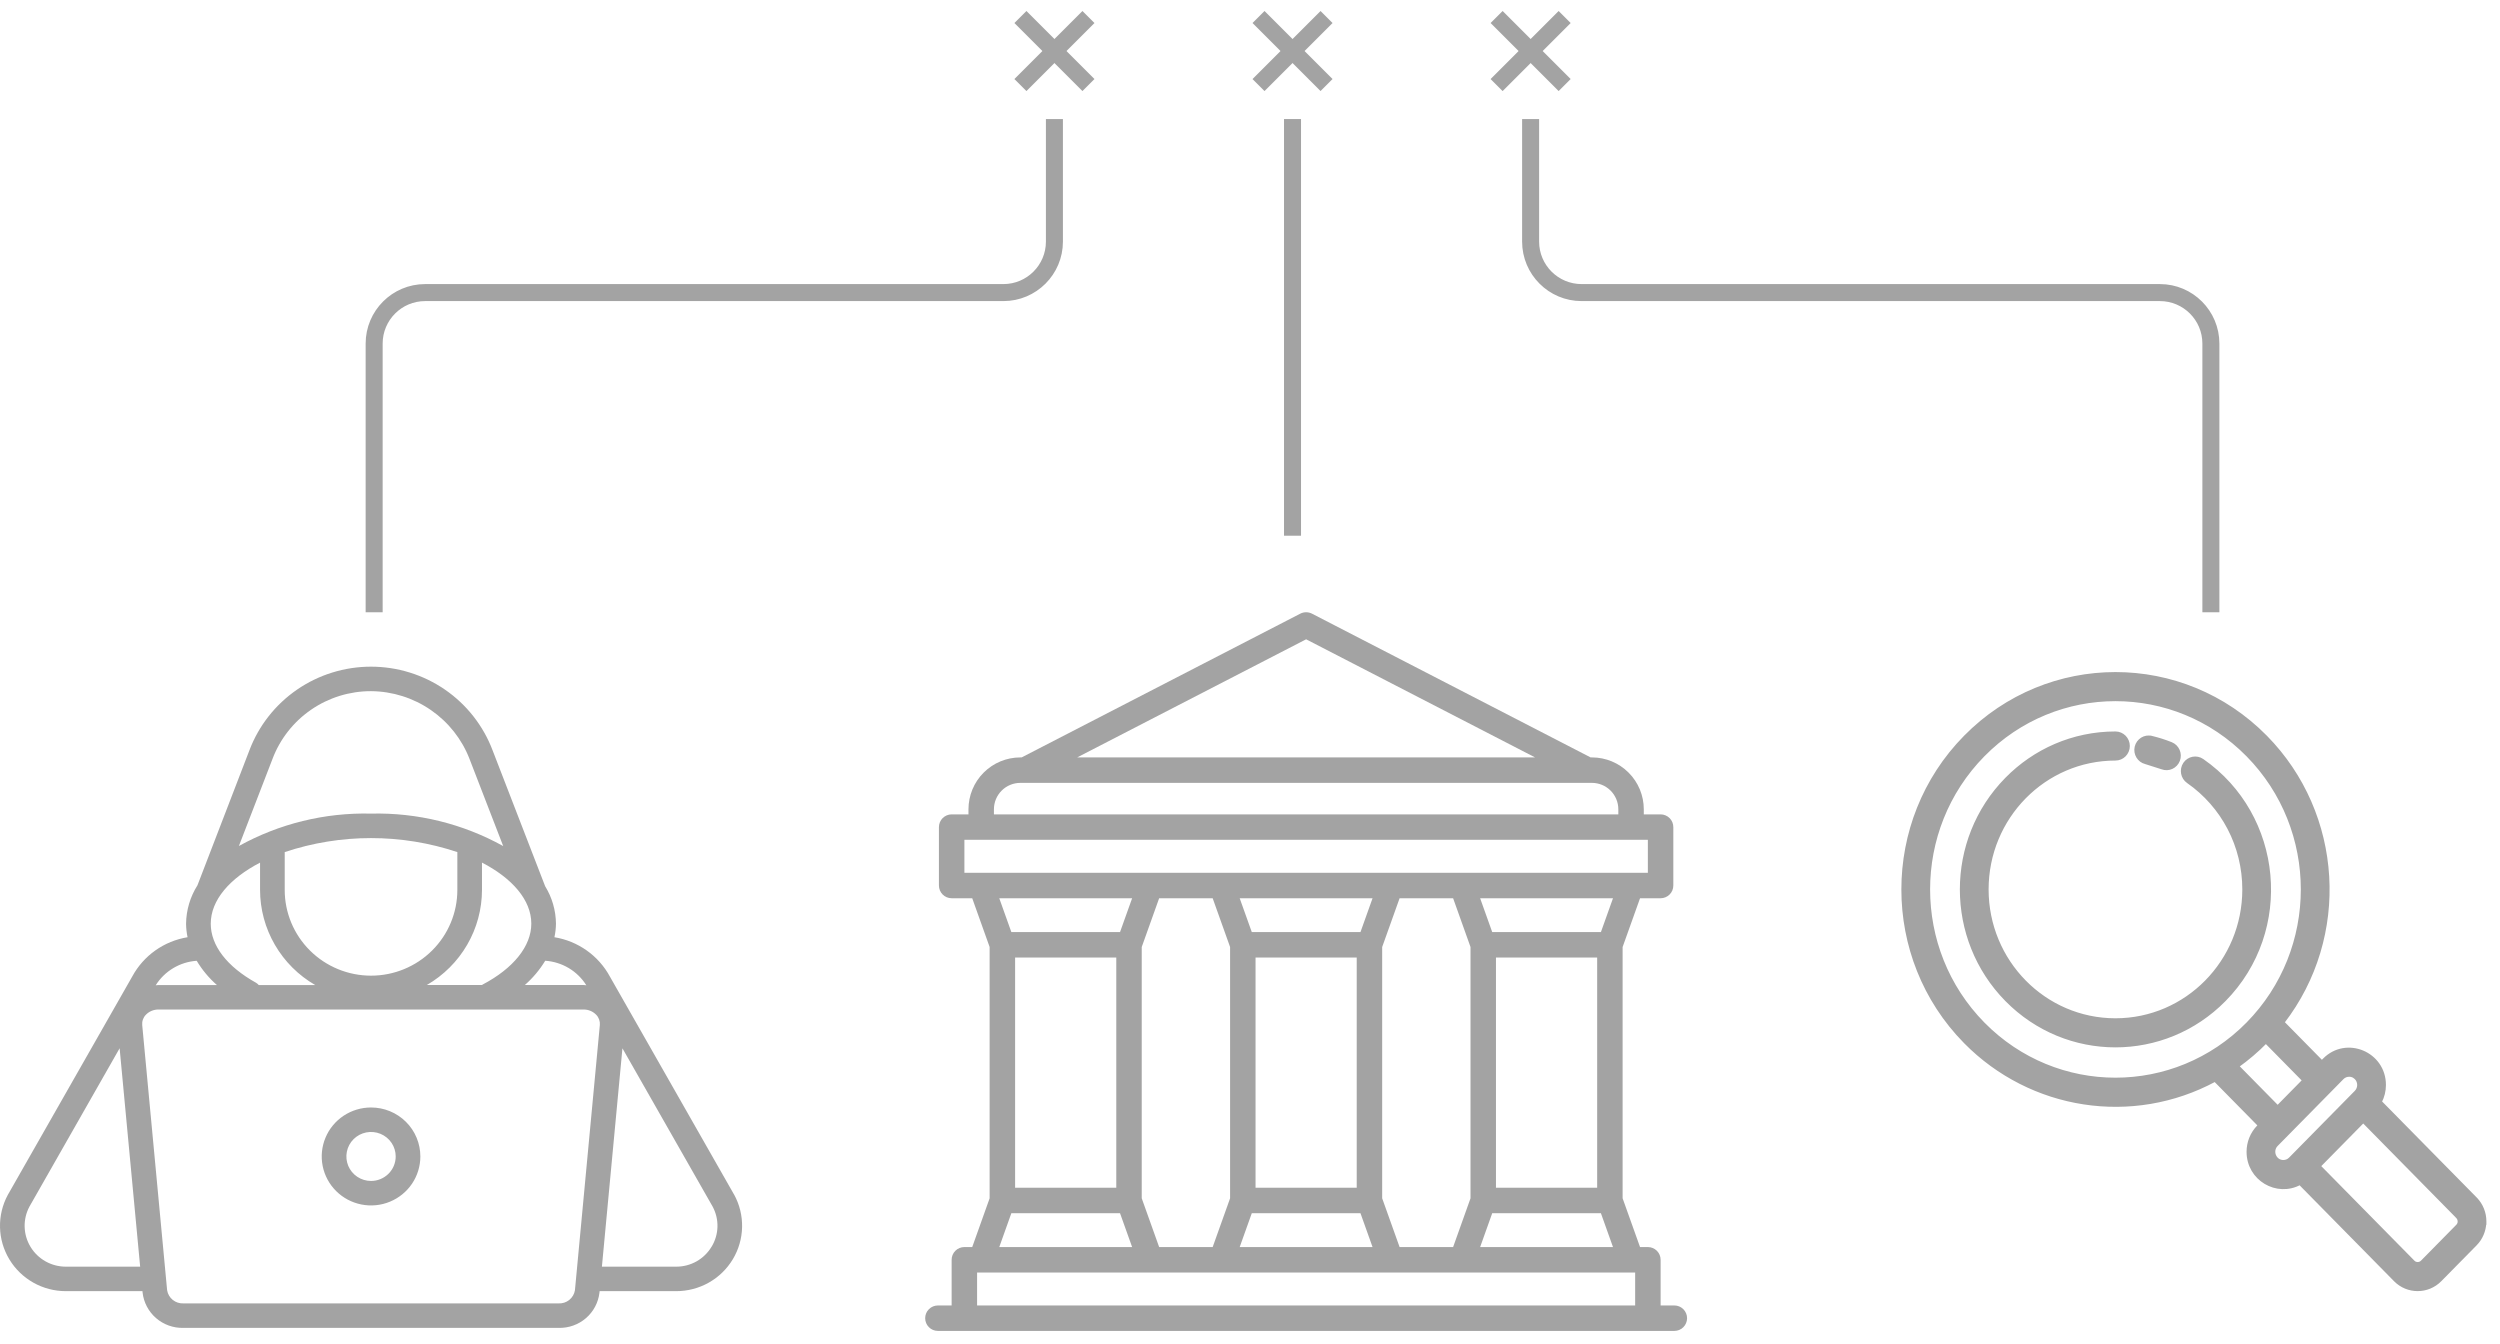
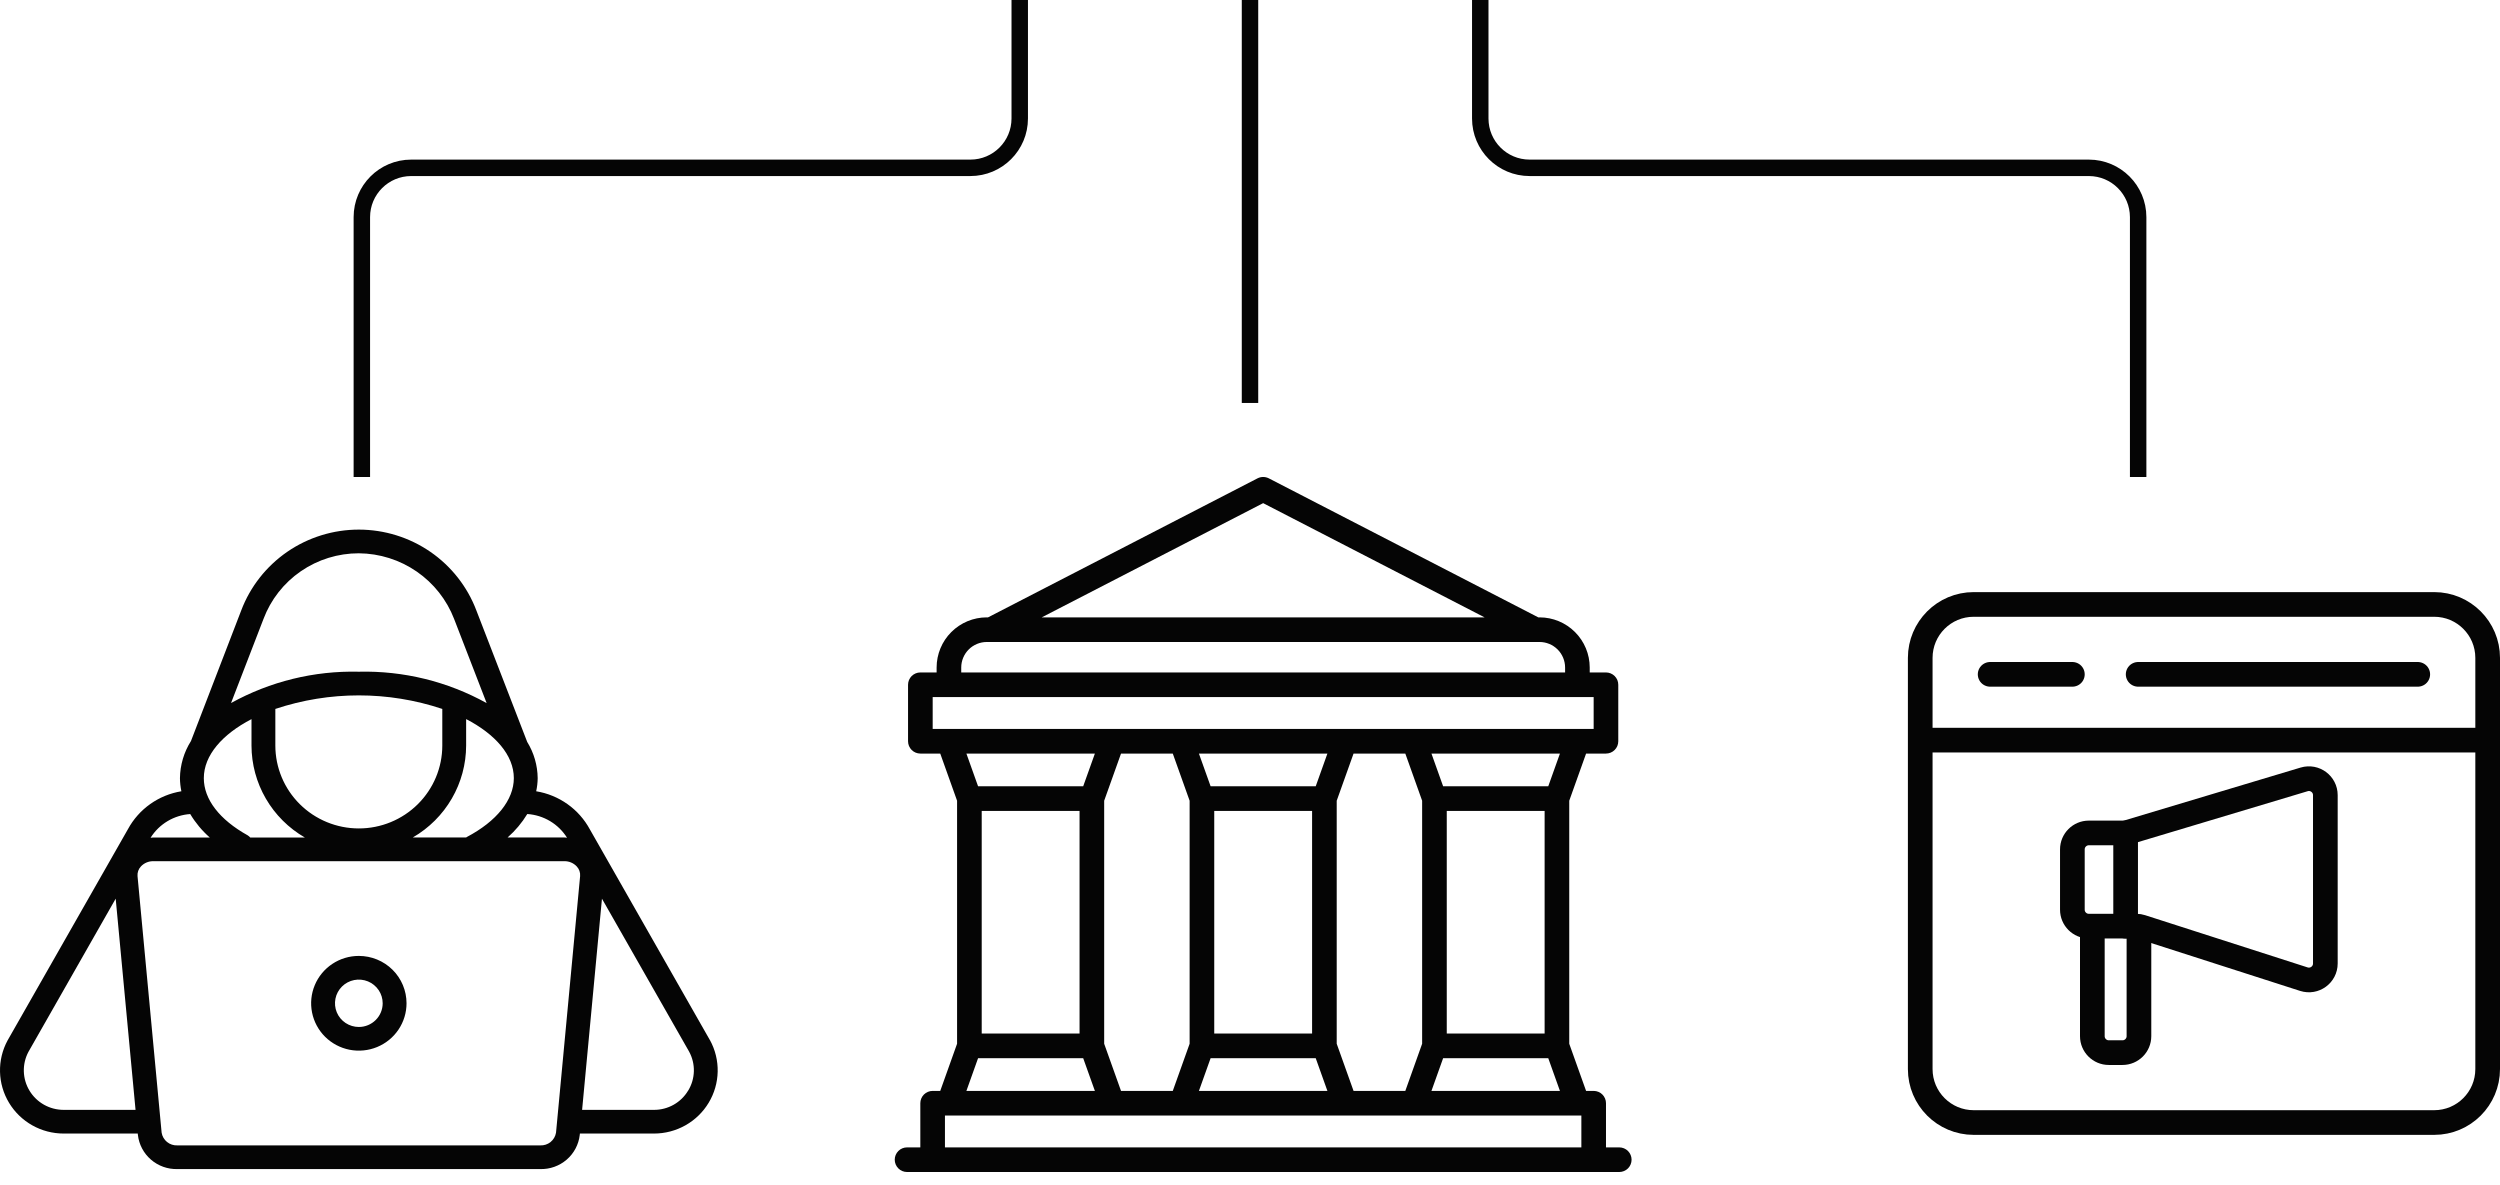
- <svg xmlns="http://www.w3.org/2000/svg" width="147" height="79" viewBox="0 0 147 79" fill="none">
-   <path d="M98.452 76.761H97.644V74.075C97.644 73.977 97.625 73.88 97.587 73.789C97.549 73.698 97.494 73.615 97.425 73.546C97.355 73.477 97.273 73.421 97.182 73.384C97.091 73.346 96.994 73.327 96.895 73.327H96.434L95.41 70.46V55.684L96.434 52.817H97.643C97.741 52.817 97.838 52.797 97.929 52.76C98.02 52.722 98.103 52.667 98.172 52.597C98.242 52.528 98.297 52.446 98.335 52.355C98.372 52.264 98.391 52.166 98.391 52.068V48.634C98.391 48.535 98.372 48.438 98.335 48.347C98.297 48.257 98.242 48.174 98.172 48.104C98.103 48.035 98.02 47.98 97.929 47.942C97.838 47.904 97.741 47.885 97.643 47.885H96.655V47.584C96.654 46.776 96.333 46.001 95.761 45.43C95.19 44.858 94.415 44.537 93.607 44.536H93.528L77.144 36.083C77.037 36.029 76.92 36 76.8 36C76.681 36 76.563 36.029 76.457 36.083L60.073 44.536H59.994C59.185 44.537 58.411 44.858 57.839 45.43C57.268 46.001 56.947 46.776 56.946 47.584V47.885H55.958C55.86 47.885 55.762 47.904 55.671 47.942C55.581 47.98 55.498 48.035 55.428 48.104C55.359 48.174 55.304 48.257 55.266 48.347C55.229 48.438 55.209 48.535 55.209 48.634V52.068C55.209 52.166 55.229 52.264 55.266 52.355C55.304 52.446 55.359 52.528 55.428 52.597C55.498 52.667 55.581 52.722 55.671 52.76C55.762 52.797 55.86 52.817 55.958 52.817H57.167L58.19 55.684V70.46L57.167 73.327H56.705C56.606 73.327 56.509 73.346 56.418 73.384C56.328 73.421 56.245 73.476 56.175 73.546C56.106 73.615 56.051 73.698 56.013 73.789C55.975 73.88 55.956 73.977 55.956 74.075V76.761H55.149C54.95 76.761 54.76 76.84 54.62 76.98C54.479 77.121 54.4 77.311 54.4 77.51C54.4 77.708 54.479 77.899 54.62 78.039C54.76 78.18 54.95 78.258 55.149 78.258H98.452C98.65 78.258 98.841 78.18 98.981 78.039C99.121 77.899 99.2 77.708 99.2 77.51C99.2 77.311 99.121 77.121 98.981 76.98C98.841 76.84 98.65 76.761 98.452 76.761ZM82.296 73.327L81.272 70.46V55.684L82.296 52.817H85.443L86.466 55.684V70.46L85.443 73.327L82.296 73.327ZM68.158 73.327L67.134 70.46V55.684L68.158 52.817H71.305L72.329 55.684V70.46L71.305 73.327H68.158ZM59.688 56.303H65.637V69.84H59.688V56.303ZM73.826 56.303H79.775V69.84H73.826V56.303ZM79.996 54.806H73.605L72.894 52.817H80.706L79.996 54.806ZM73.605 71.338H79.996L80.706 73.327H72.894L73.605 71.338ZM93.913 69.84H87.963V56.303H93.913V69.84ZM87.742 71.338H94.134L94.844 73.327H87.032L87.742 71.338ZM94.134 54.806H87.742L87.032 52.817H94.844L94.134 54.806ZM76.8 37.591L90.262 44.536H63.338L76.8 37.591ZM58.443 47.584C58.443 47.173 58.607 46.779 58.898 46.488C59.188 46.197 59.582 46.034 59.994 46.033H93.607C94.018 46.034 94.412 46.197 94.703 46.488C94.994 46.779 95.157 47.173 95.158 47.584V47.885H58.443V47.584ZM56.707 49.382H96.894V51.319H56.707V49.382ZM66.569 52.817L65.858 54.806H59.467L58.757 52.817L66.569 52.817ZM59.467 71.338H65.858L66.569 73.327H58.757L59.467 71.338ZM57.453 76.761V74.824H96.147V76.761L57.453 76.761Z" fill="#666666" fill-opacity="0.6" />
-   <path d="M43.166 70.246L35.863 57.425C35.534 56.817 35.069 56.291 34.503 55.89C33.937 55.488 33.286 55.221 32.6 55.109C32.657 54.847 32.688 54.58 32.691 54.313C32.683 53.534 32.463 52.773 32.054 52.109L28.965 44.121C28.419 42.676 27.443 41.431 26.166 40.551C24.888 39.672 23.372 39.201 21.817 39.2C20.264 39.2 18.746 39.67 17.468 40.548C16.191 41.427 15.213 42.671 14.666 44.116C14.666 44.116 11.616 52.04 11.611 52.055C11.183 52.732 10.951 53.513 10.941 54.313C10.944 54.58 10.973 54.847 11.028 55.109C10.345 55.221 9.697 55.486 9.134 55.886C8.57 56.285 8.107 56.808 7.779 57.413L0.459 70.261C0.143 70.846 -0.015 71.503 0.001 72.168C0.017 72.832 0.206 73.481 0.55 74.051C0.894 74.621 1.38 75.093 1.962 75.42C2.545 75.748 3.202 75.92 3.871 75.92H8.376L8.384 76.002C8.449 76.584 8.733 77.121 9.177 77.505C9.622 77.89 10.196 78.095 10.786 78.08H32.847C33.437 78.095 34.011 77.89 34.456 77.505C34.9 77.121 35.184 76.584 35.249 76.002L35.257 75.92H39.762C40.432 75.92 41.092 75.748 41.675 75.419C42.258 75.091 42.746 74.617 43.089 74.045C43.433 73.473 43.621 72.822 43.635 72.156C43.649 71.49 43.488 70.832 43.169 70.246H43.166ZM34.477 57.934C34.422 57.934 34.368 57.918 34.313 57.918H30.862C31.332 57.506 31.735 57.025 32.059 56.492C32.548 56.525 33.023 56.673 33.444 56.924C33.864 57.175 34.218 57.522 34.477 57.936V57.934ZM15.214 57.92C15.17 57.87 15.119 57.827 15.063 57.791C13.341 56.833 12.392 55.598 12.392 54.313C12.392 52.922 13.516 51.644 15.291 50.723V52.329C15.293 53.461 15.593 54.573 16.162 55.553C16.73 56.534 17.548 57.35 18.533 57.92H15.214ZM16.741 50.103C20.035 49.005 23.598 49.005 26.892 50.103V52.329C26.892 53.666 26.357 54.948 25.405 55.893C24.453 56.838 23.162 57.369 21.817 57.369C20.471 57.369 19.18 56.838 18.228 55.893C17.276 54.948 16.741 53.666 16.741 52.329V50.103ZM28.341 52.329V50.72C30.117 51.641 31.241 52.919 31.241 54.31C31.241 55.631 30.197 56.937 28.375 57.894C28.364 57.9 28.357 57.91 28.346 57.917H25.1C26.084 57.348 26.902 56.532 27.47 55.552C28.039 54.572 28.339 53.46 28.341 52.329ZM16.02 44.632C16.461 43.459 17.253 42.447 18.289 41.734C19.325 41.02 20.556 40.639 21.817 40.64C23.075 40.65 24.302 41.037 25.335 41.75C26.369 42.463 27.163 43.469 27.612 44.637L29.588 49.749C27.216 48.434 24.532 47.775 21.817 47.84C19.102 47.774 16.419 48.432 14.047 49.745L16.02 44.632ZM11.566 56.494C11.885 57.028 12.286 57.509 12.754 57.92H9.32C9.264 57.92 9.21 57.933 9.155 57.936C9.413 57.523 9.766 57.177 10.186 56.926C10.605 56.676 11.078 56.528 11.566 56.494ZM3.871 74.48C3.454 74.48 3.043 74.373 2.68 74.17C2.316 73.966 2.011 73.672 1.796 73.317C1.58 72.962 1.461 72.558 1.449 72.143C1.437 71.729 1.534 71.318 1.729 70.952L7.034 61.638L8.241 74.48H3.871ZM32.847 76.64H10.786C10.558 76.65 10.335 76.578 10.158 76.435C9.982 76.293 9.864 76.091 9.827 75.868L8.362 60.268C8.353 60.16 8.366 60.052 8.402 59.95C8.438 59.848 8.495 59.754 8.57 59.676C8.666 59.574 8.782 59.494 8.912 59.439C9.041 59.385 9.18 59.358 9.32 59.36H34.313C34.453 59.358 34.592 59.385 34.721 59.439C34.85 59.494 34.967 59.574 35.063 59.676C35.138 59.754 35.195 59.848 35.231 59.95C35.267 60.052 35.28 60.16 35.271 60.268L33.806 75.868C33.769 76.091 33.651 76.293 33.475 76.435C33.298 76.578 33.075 76.65 32.847 76.64ZM41.837 73.311C41.624 73.668 41.32 73.964 40.956 74.169C40.592 74.374 40.18 74.481 39.762 74.48H35.392L36.599 61.641L41.899 70.94C42.098 71.306 42.197 71.718 42.187 72.133C42.177 72.549 42.057 72.955 41.84 73.311H41.837Z" fill="#666666" fill-opacity="0.6" />
-   <path d="M21.817 65.12C21.243 65.12 20.683 65.289 20.206 65.605C19.729 65.921 19.357 66.371 19.138 66.898C18.918 67.424 18.861 68.003 18.973 68.562C19.085 69.12 19.361 69.633 19.766 70.036C20.172 70.439 20.689 70.713 21.251 70.824C21.814 70.936 22.397 70.879 22.927 70.66C23.457 70.442 23.91 70.073 24.228 69.6C24.547 69.126 24.717 68.569 24.717 68C24.717 67.236 24.412 66.503 23.868 65.963C23.324 65.423 22.586 65.12 21.817 65.12ZM21.817 69.44C21.53 69.44 21.25 69.355 21.011 69.197C20.773 69.039 20.587 68.814 20.477 68.551C20.368 68.288 20.339 67.998 20.395 67.719C20.451 67.439 20.589 67.183 20.792 66.981C20.994 66.78 21.253 66.643 21.534 66.587C21.815 66.532 22.107 66.56 22.372 66.669C22.637 66.778 22.863 66.963 23.023 67.2C23.182 67.436 23.267 67.715 23.267 68C23.267 68.382 23.114 68.748 22.842 69.018C22.57 69.288 22.202 69.44 21.817 69.44Z" fill="#666666" fill-opacity="0.6" />
-   <path d="M145.556 70.481L145.484 70.551L145.556 70.481L139.949 64.789C140.112 64.48 140.193 64.139 140.193 63.798C140.193 61.929 137.959 61.006 136.668 62.316L136.528 62.459L134.222 60.117C138.117 55.077 137.687 47.867 133.223 43.333L133.223 43.333C128.344 38.379 120.437 38.379 115.558 43.333C110.681 48.286 110.681 56.313 115.558 61.266C119.425 65.193 125.39 66.123 130.244 63.503L132.872 66.172L132.801 66.245C132.399 66.653 132.198 67.19 132.198 67.726C132.198 69.329 133.884 70.309 135.236 69.573L140.841 75.265C141.567 76.002 142.75 76.002 143.476 75.265L145.556 73.153L145.556 73.153C145.892 72.81 146.071 72.367 146.094 71.917H146.1V71.817C146.1 71.333 145.918 70.848 145.556 70.481ZM137.058 64.06L137.058 64.06L137.724 63.382C137.835 63.269 137.982 63.213 138.129 63.213C138.26 63.213 138.354 63.252 138.419 63.292C138.452 63.313 138.478 63.334 138.498 63.351C138.505 63.357 138.51 63.362 138.516 63.367C138.518 63.369 138.521 63.372 138.524 63.374C138.528 63.378 138.533 63.382 138.537 63.385C138.538 63.386 138.54 63.388 138.542 63.389C138.758 63.616 138.756 63.986 138.535 64.211L134.667 68.139C134.555 68.253 134.408 68.309 134.261 68.309C133.746 68.309 133.498 67.675 133.855 67.312L137.058 64.06ZM144.609 71.818V71.866C144.599 71.946 144.564 72.025 144.502 72.087L142.422 74.199C142.422 74.199 142.422 74.199 142.422 74.199C142.278 74.344 142.039 74.344 141.897 74.199L136.351 68.568L138.958 65.92L144.5 71.549L144.572 71.479L144.5 71.549C144.572 71.623 144.609 71.72 144.609 71.818ZM129.498 44.715L129.498 44.715C129.158 44.478 128.695 44.569 128.463 44.912L128.463 44.912C128.234 45.257 128.319 45.726 128.659 45.96C130.706 47.385 131.948 49.734 131.948 52.298C131.948 56.54 128.563 59.975 124.389 59.975C120.215 59.975 116.83 56.54 116.83 52.298C116.83 48.056 120.215 44.621 124.389 44.621C124.802 44.621 125.134 44.281 125.134 43.865C125.134 43.45 124.802 43.11 124.389 43.11C121.889 43.11 119.626 44.138 117.99 45.802C114.456 49.39 114.456 55.206 117.99 58.794C121.524 62.383 127.254 62.383 130.789 58.794C134.806 54.715 134.158 47.951 129.498 44.715ZM125.618 43.924L125.618 43.925C125.525 44.325 125.767 44.733 126.164 44.831L127.124 45.137C127.507 45.286 127.935 45.09 128.082 44.705C128.23 44.318 128.04 43.883 127.658 43.732C127.266 43.577 126.927 43.471 126.516 43.369L126.492 43.466L126.516 43.369C126.115 43.27 125.715 43.521 125.618 43.924ZM133.926 65.104L131.549 62.691C132.153 62.261 132.715 61.781 133.235 61.251L135.477 63.528L133.926 65.104ZM116.612 44.399C120.907 40.038 127.871 40.038 132.166 44.399C136.463 48.762 136.461 55.835 132.166 60.197C127.871 64.558 120.907 64.558 116.612 60.197C112.316 55.835 112.316 48.761 116.612 44.399Z" fill="#666666" fill-opacity="0.6" stroke="#A3A3A3" stroke-width="0.2" />
-   <path d="M22 36V20.204C22 18.547 23.343 17.204 25 17.204H59C60.657 17.204 62 15.861 62 14.204V7" stroke="#A3A3A3" />
-   <path d="M130 36V20.204C130 18.547 128.657 17.204 127 17.204H93C91.343 17.204 90 15.861 90 14.204V7" stroke="#A3A3A3" />
-   <path d="M76 7V31.5" stroke="#A3A3A3" />
-   <path d="M64.001 1.001L60 5.002" stroke="#A3A3A3" />
-   <path d="M64.001 5.001L60 1" stroke="#A3A3A3" />
-   <path d="M78.001 1.001L74 5.002" stroke="#A3A3A3" />
-   <path d="M78.001 5.001L74 1" stroke="#A3A3A3" />
-   <path d="M92.001 1.001L88 5.002" stroke="#A3A3A3" />
-   <path d="M92.001 5.001L88 1" stroke="#A3A3A3" />
+ <svg xmlns="http://www.w3.org/2000/svg" width="152" height="72" viewBox="0 0 152 72" fill="none">
+   <path d="M98.452 69.761H97.644V67.075C97.644 66.977 97.625 66.88 97.587 66.789C97.549 66.698 97.494 66.615 97.425 66.546C97.355 66.477 97.273 66.421 97.182 66.384C97.091 66.346 96.994 66.327 96.895 66.327H96.434L95.41 63.46V48.684L96.434 45.817H97.643C97.741 45.817 97.838 45.797 97.929 45.76C98.02 45.722 98.103 45.667 98.172 45.597C98.242 45.528 98.297 45.446 98.335 45.355C98.372 45.264 98.391 45.166 98.391 45.068V41.634C98.391 41.535 98.372 41.438 98.335 41.347C98.297 41.257 98.242 41.174 98.172 41.104C98.103 41.035 98.02 40.98 97.929 40.942C97.838 40.904 97.741 40.885 97.643 40.885H96.655V40.584C96.654 39.776 96.333 39.001 95.761 38.43C95.19 37.858 94.415 37.537 93.607 37.536H93.528L77.144 29.083C77.037 29.029 76.92 29 76.8 29C76.681 29 76.563 29.029 76.457 29.083L60.073 37.536H59.994C59.185 37.537 58.411 37.858 57.839 38.43C57.268 39.001 56.947 39.776 56.946 40.584V40.885H55.958C55.86 40.885 55.762 40.904 55.671 40.942C55.581 40.98 55.498 41.035 55.428 41.104C55.359 41.174 55.304 41.257 55.266 41.347C55.229 41.438 55.209 41.535 55.209 41.634V45.068C55.209 45.166 55.229 45.264 55.266 45.355C55.304 45.446 55.359 45.528 55.428 45.597C55.498 45.667 55.581 45.722 55.671 45.76C55.762 45.797 55.86 45.817 55.958 45.817H57.167L58.19 48.684V63.46L57.167 66.327H56.705C56.606 66.327 56.509 66.346 56.418 66.384C56.328 66.421 56.245 66.476 56.175 66.546C56.106 66.615 56.051 66.698 56.013 66.789C55.975 66.88 55.956 66.977 55.956 67.075V69.761H55.149C54.95 69.761 54.76 69.84 54.62 69.98C54.479 70.121 54.4 70.311 54.4 70.51C54.4 70.708 54.479 70.899 54.62 71.039C54.76 71.18 54.95 71.258 55.149 71.258H98.452C98.65 71.258 98.841 71.18 98.981 71.039C99.121 70.899 99.2 70.708 99.2 70.51C99.2 70.311 99.121 70.121 98.981 69.98C98.841 69.84 98.65 69.761 98.452 69.761ZM82.296 66.327L81.272 63.46V48.684L82.296 45.817H85.443L86.466 48.684V63.46L85.443 66.327L82.296 66.327ZM68.158 66.327L67.134 63.46V48.684L68.158 45.817H71.305L72.329 48.684V63.46L71.305 66.327H68.158ZM59.688 49.303H65.637V62.84H59.688V49.303ZM73.826 49.303H79.775V62.84H73.826V49.303ZM79.996 47.806H73.605L72.894 45.817H80.706L79.996 47.806ZM73.605 64.338H79.996L80.706 66.327H72.894L73.605 64.338ZM93.913 62.84H87.963V49.303H93.913V62.84ZM87.742 64.338H94.134L94.844 66.327H87.032L87.742 64.338ZM94.134 47.806H87.742L87.032 45.817H94.844L94.134 47.806ZM76.8 30.591L90.262 37.536H63.338L76.8 30.591ZM58.443 40.584C58.443 40.173 58.607 39.779 58.898 39.488C59.188 39.197 59.582 39.034 59.994 39.033H93.607C94.018 39.034 94.412 39.197 94.703 39.488C94.994 39.779 95.157 40.173 95.158 40.584V40.885H58.443V40.584ZM56.707 42.382H96.894V44.319H56.707V42.382ZM66.569 45.817L65.858 47.806H59.467L58.757 45.817L66.569 45.817ZM59.467 64.338H65.858L66.569 66.327H58.757L59.467 64.338ZM57.453 69.761V67.824H96.147V69.761L57.453 69.761Z" fill="#050505" />
+   <path d="M43.166 63.246L35.863 50.425C35.534 49.817 35.069 49.291 34.503 48.89C33.937 48.488 33.286 48.221 32.6 48.109C32.657 47.847 32.688 47.58 32.691 47.313C32.683 46.534 32.463 45.773 32.054 45.109L28.965 37.121C28.419 35.676 27.443 34.431 26.166 33.551C24.888 32.672 23.372 32.201 21.817 32.2C20.264 32.2 18.746 32.67 17.468 33.548C16.191 34.427 15.213 35.671 14.666 37.116C14.666 37.116 11.616 45.04 11.611 45.055C11.183 45.732 10.951 46.513 10.941 47.313C10.944 47.58 10.973 47.847 11.028 48.109C10.345 48.221 9.697 48.486 9.134 48.886C8.57 49.285 8.107 49.808 7.779 50.413L0.459 63.261C0.143 63.846 -0.015 64.503 0.001 65.168C0.017 65.832 0.206 66.481 0.55 67.051C0.894 67.621 1.38 68.093 1.962 68.42C2.545 68.748 3.202 68.92 3.871 68.92H8.376L8.384 69.002C8.449 69.584 8.733 70.121 9.177 70.505C9.622 70.89 10.196 71.095 10.786 71.08H32.847C33.437 71.095 34.011 70.89 34.456 70.505C34.9 70.121 35.184 69.584 35.249 69.002L35.257 68.92H39.762C40.432 68.92 41.092 68.748 41.675 68.419C42.258 68.091 42.746 67.617 43.089 67.045C43.433 66.473 43.621 65.822 43.635 65.156C43.649 64.49 43.488 63.832 43.169 63.246H43.166ZM34.477 50.934C34.422 50.934 34.368 50.918 34.313 50.918H30.862C31.332 50.506 31.735 50.025 32.059 49.492C32.548 49.525 33.023 49.673 33.444 49.924C33.864 50.175 34.218 50.522 34.477 50.936V50.934ZM15.214 50.92C15.17 50.87 15.119 50.827 15.063 50.791C13.341 49.833 12.392 48.598 12.392 47.313C12.392 45.922 13.516 44.644 15.291 43.723V45.329C15.293 46.461 15.593 47.573 16.162 48.553C16.73 49.534 17.548 50.35 18.533 50.92H15.214ZM16.741 43.103C20.035 42.005 23.598 42.005 26.892 43.103V45.329C26.892 46.666 26.357 47.948 25.405 48.893C24.453 49.838 23.162 50.369 21.817 50.369C20.471 50.369 19.18 49.838 18.228 48.893C17.276 47.948 16.741 46.666 16.741 45.329V43.103ZM28.341 45.329V43.72C30.117 44.641 31.241 45.919 31.241 47.31C31.241 48.631 30.197 49.937 28.375 50.894C28.364 50.9 28.357 50.91 28.346 50.917H25.1C26.084 50.348 26.902 49.532 27.47 48.552C28.039 47.572 28.339 46.46 28.341 45.329ZM16.02 37.632C16.461 36.459 17.253 35.447 18.289 34.734C19.325 34.02 20.556 33.639 21.817 33.64C23.075 33.65 24.302 34.037 25.335 34.75C26.369 35.463 27.163 36.469 27.612 37.637L29.588 42.749C27.216 41.434 24.532 40.775 21.817 40.84C19.102 40.774 16.419 41.432 14.047 42.745L16.02 37.632ZM11.566 49.494C11.885 50.028 12.286 50.509 12.754 50.92H9.32C9.264 50.92 9.21 50.933 9.155 50.936C9.413 50.523 9.766 50.177 10.186 49.926C10.605 49.676 11.078 49.528 11.566 49.494ZM3.871 67.48C3.454 67.48 3.043 67.373 2.68 67.17C2.316 66.966 2.011 66.672 1.796 66.317C1.58 65.962 1.461 65.558 1.449 65.143C1.437 64.729 1.534 64.318 1.729 63.952L7.034 54.638L8.241 67.48H3.871ZM32.847 69.64H10.786C10.558 69.65 10.335 69.578 10.158 69.435C9.982 69.293 9.864 69.091 9.827 68.868L8.362 53.268C8.353 53.16 8.366 53.052 8.402 52.95C8.438 52.848 8.495 52.754 8.57 52.676C8.666 52.574 8.782 52.494 8.912 52.439C9.041 52.385 9.18 52.358 9.32 52.36H34.313C34.453 52.358 34.592 52.385 34.721 52.439C34.85 52.494 34.967 52.574 35.063 52.676C35.138 52.754 35.195 52.848 35.231 52.95C35.267 53.052 35.28 53.16 35.271 53.268L33.806 68.868C33.769 69.091 33.651 69.293 33.475 69.435C33.298 69.578 33.075 69.65 32.847 69.64ZM41.837 66.311C41.624 66.668 41.32 66.964 40.956 67.169C40.592 67.374 40.18 67.481 39.762 67.48H35.392L36.599 54.641L41.899 63.94C42.098 64.306 42.197 64.718 42.187 65.133C42.177 65.549 42.057 65.955 41.84 66.311H41.837Z" fill="#050505" />
+   <path d="M21.817 58.12C21.243 58.12 20.683 58.288 20.206 58.605C19.729 58.922 19.357 59.371 19.138 59.898C18.918 60.424 18.861 61.003 18.973 61.562C19.085 62.12 19.361 62.633 19.766 63.036C20.172 63.439 20.689 63.713 21.251 63.824C21.814 63.935 22.397 63.878 22.927 63.66C23.457 63.442 23.91 63.073 24.228 62.6C24.547 62.126 24.717 61.569 24.717 61C24.717 60.236 24.412 59.503 23.868 58.963C23.324 58.423 22.586 58.12 21.817 58.12ZM21.817 62.44C21.53 62.44 21.25 62.355 21.011 62.197C20.773 62.039 20.587 61.814 20.477 61.551C20.368 61.288 20.339 60.998 20.395 60.719C20.451 60.439 20.589 60.183 20.792 59.981C20.994 59.78 21.253 59.643 21.534 59.587C21.815 59.532 22.107 59.56 22.372 59.669C22.637 59.778 22.863 59.963 23.023 60.2C23.182 60.436 23.267 60.715 23.267 61C23.267 61.382 23.114 61.748 22.842 62.018C22.57 62.288 22.202 62.44 21.817 62.44Z" fill="#050505" />
+   <path d="M22 29V13.204C22 11.547 23.343 10.204 25 10.204H59C60.657 10.204 62 8.861 62 7.204V0" stroke="#050505" />
+   <path d="M130 29V13.204C130 11.547 128.657 10.204 127 10.204H93C91.343 10.204 90 8.861 90 7.204V0" stroke="#050505" />
+   <path d="M76 0V24.5" stroke="#050505" />
+   <rect x="116.75" y="36.75" width="34.5" height="31.5" rx="3.25" stroke="#050505" stroke-width="1.5" />
+   <path d="M129.091 50.643H127C126.448 50.643 126 51.091 126 51.643V55.309C126 55.862 126.448 56.309 127 56.309H129.891C129.995 56.309 130.098 56.326 130.197 56.358L140.075 59.533C140.72 59.74 141.381 59.259 141.381 58.581V48.344C141.381 47.674 140.735 47.194 140.094 47.386L129.379 50.601C129.285 50.629 129.189 50.643 129.091 50.643Z" stroke="#050505" stroke-width="1.5" stroke-linecap="round" />
+   <path d="M129.238 50.643V56.309" stroke="#050505" stroke-width="1.5" stroke-linecap="round" />
+   <path d="M127.214 56.714V63C127.214 63.552 127.662 64 128.214 64H129.048C129.6 64 130.048 63.552 130.048 63V56.714" stroke="#050505" stroke-width="1.5" stroke-linecap="round" />
+   <path d="M121 41H126" stroke="#050505" stroke-width="1.5" stroke-linecap="round" />
+   <path d="M130 41H147" stroke="#050505" stroke-width="1.5" stroke-linecap="round" />
+   <path d="M117 45L151 45" stroke="#050505" stroke-width="1.5" stroke-linecap="round" />
</svg>
